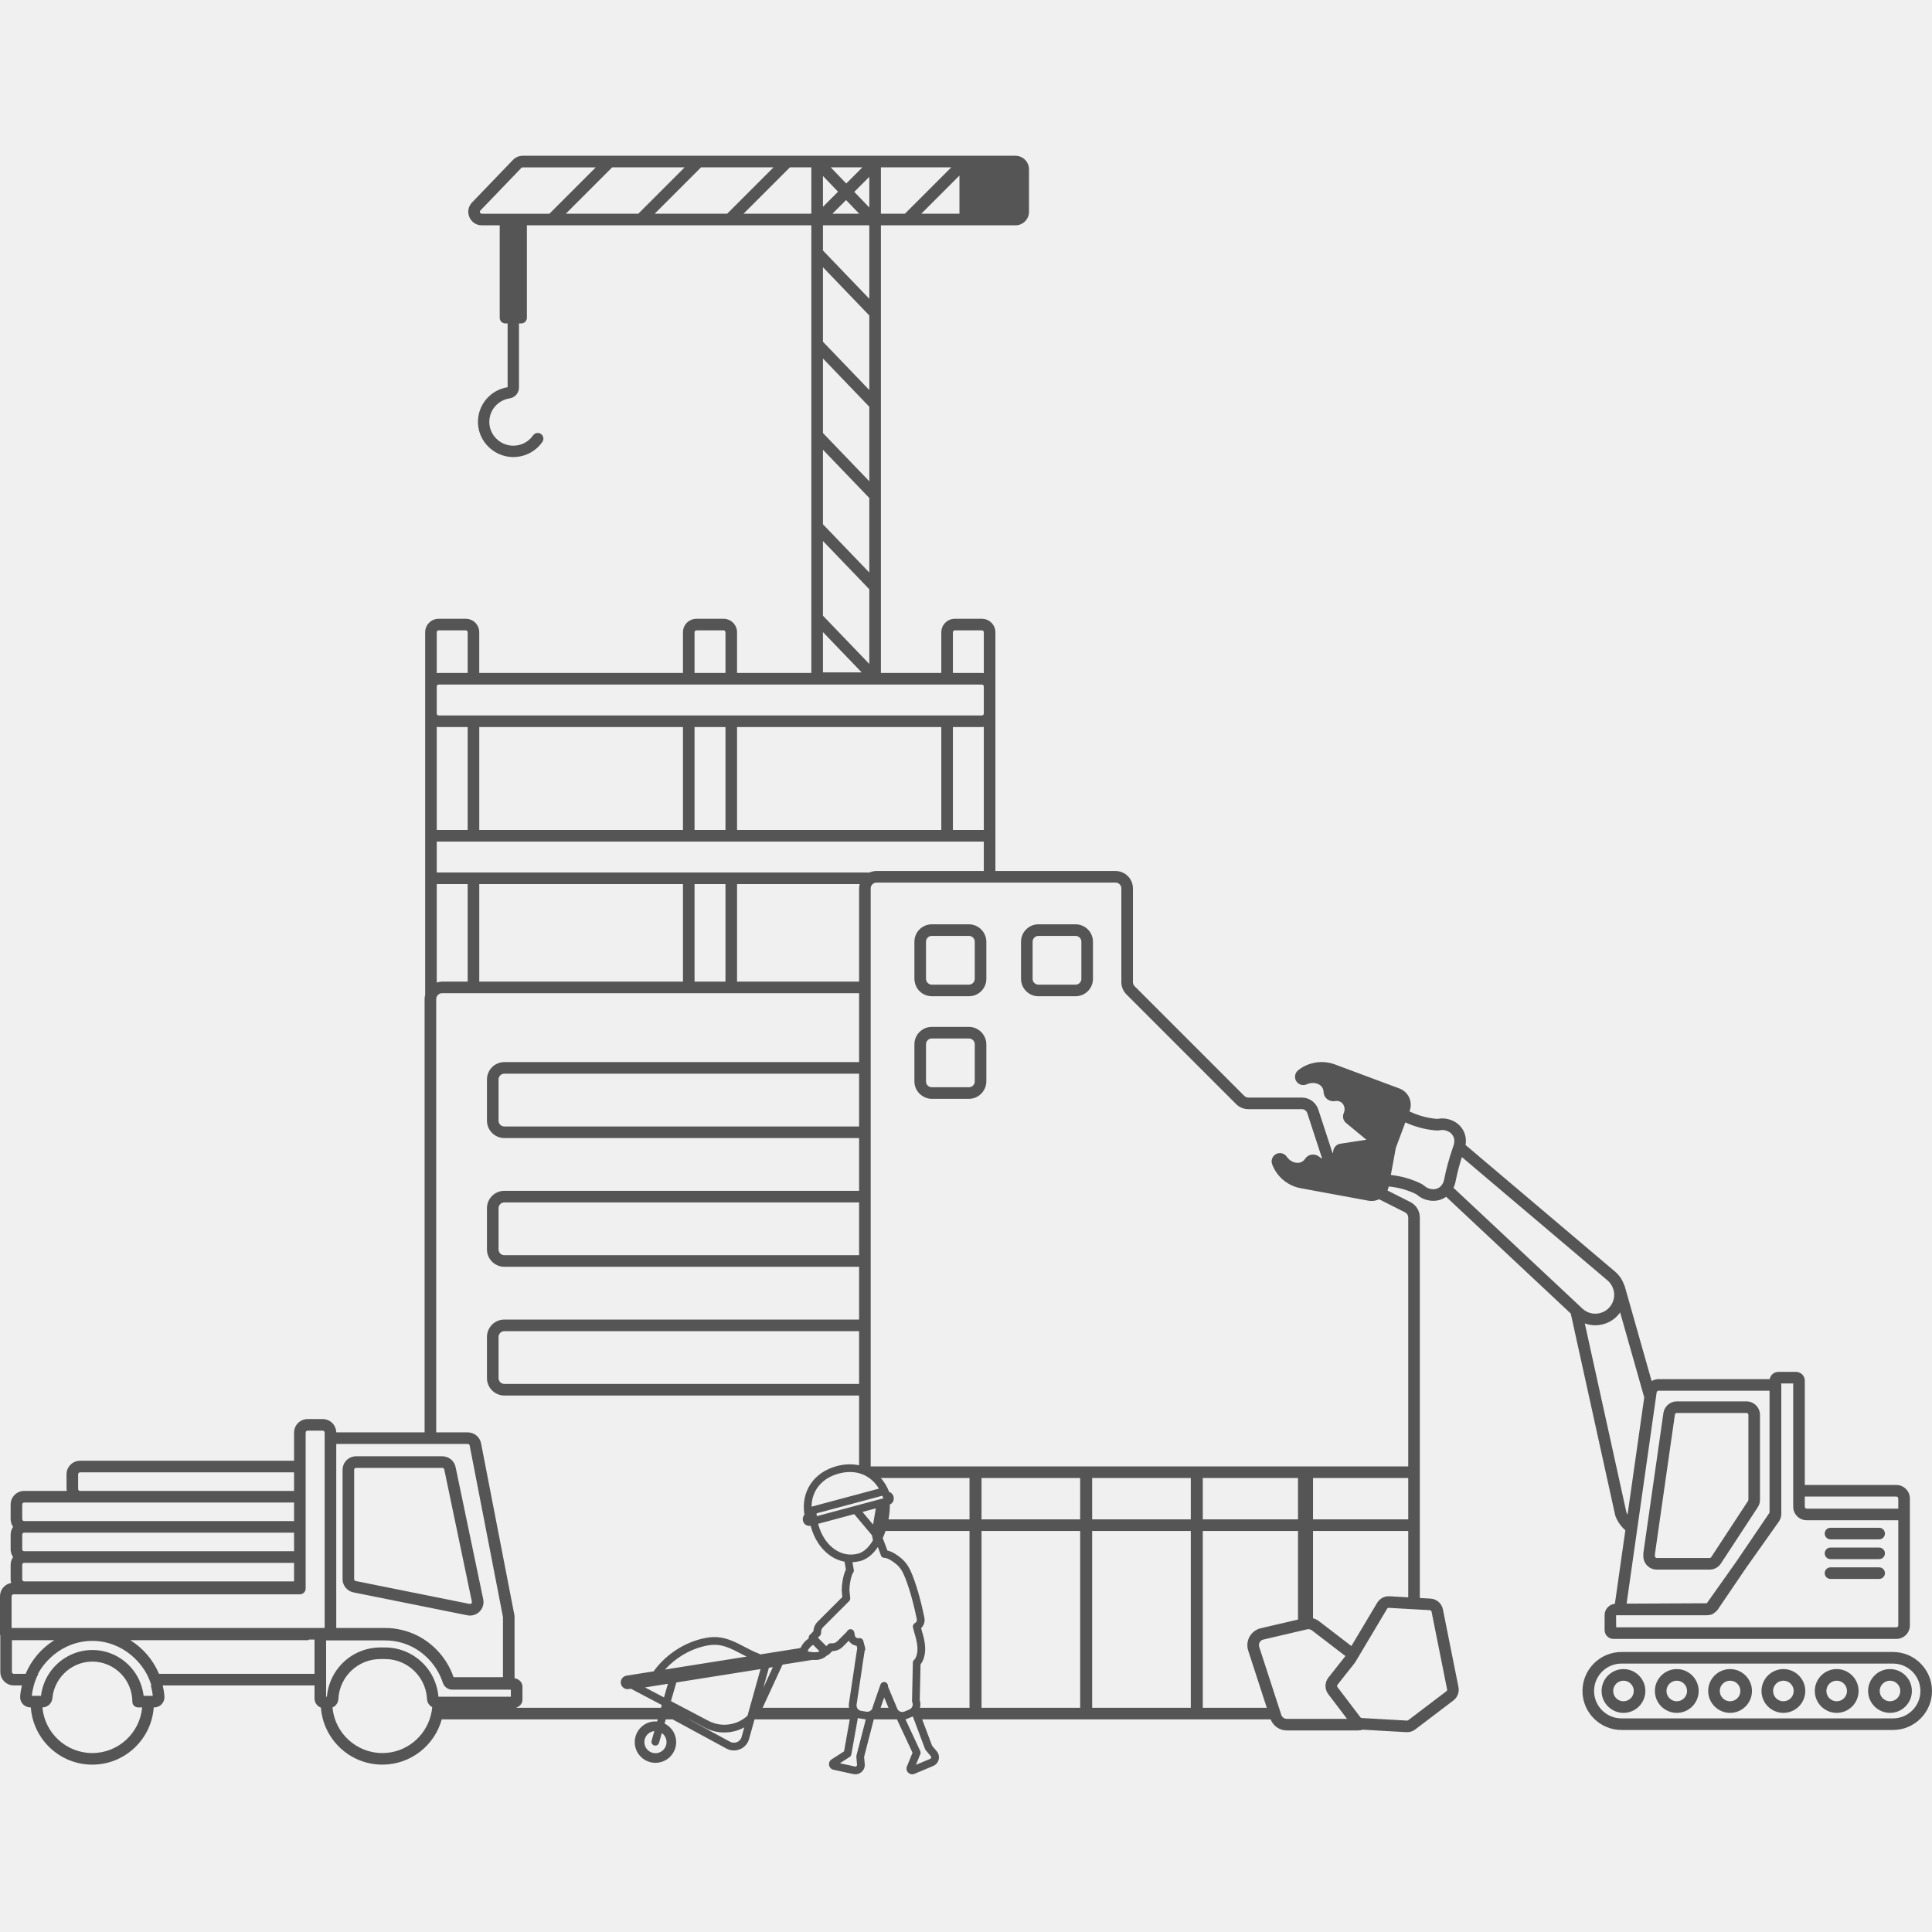
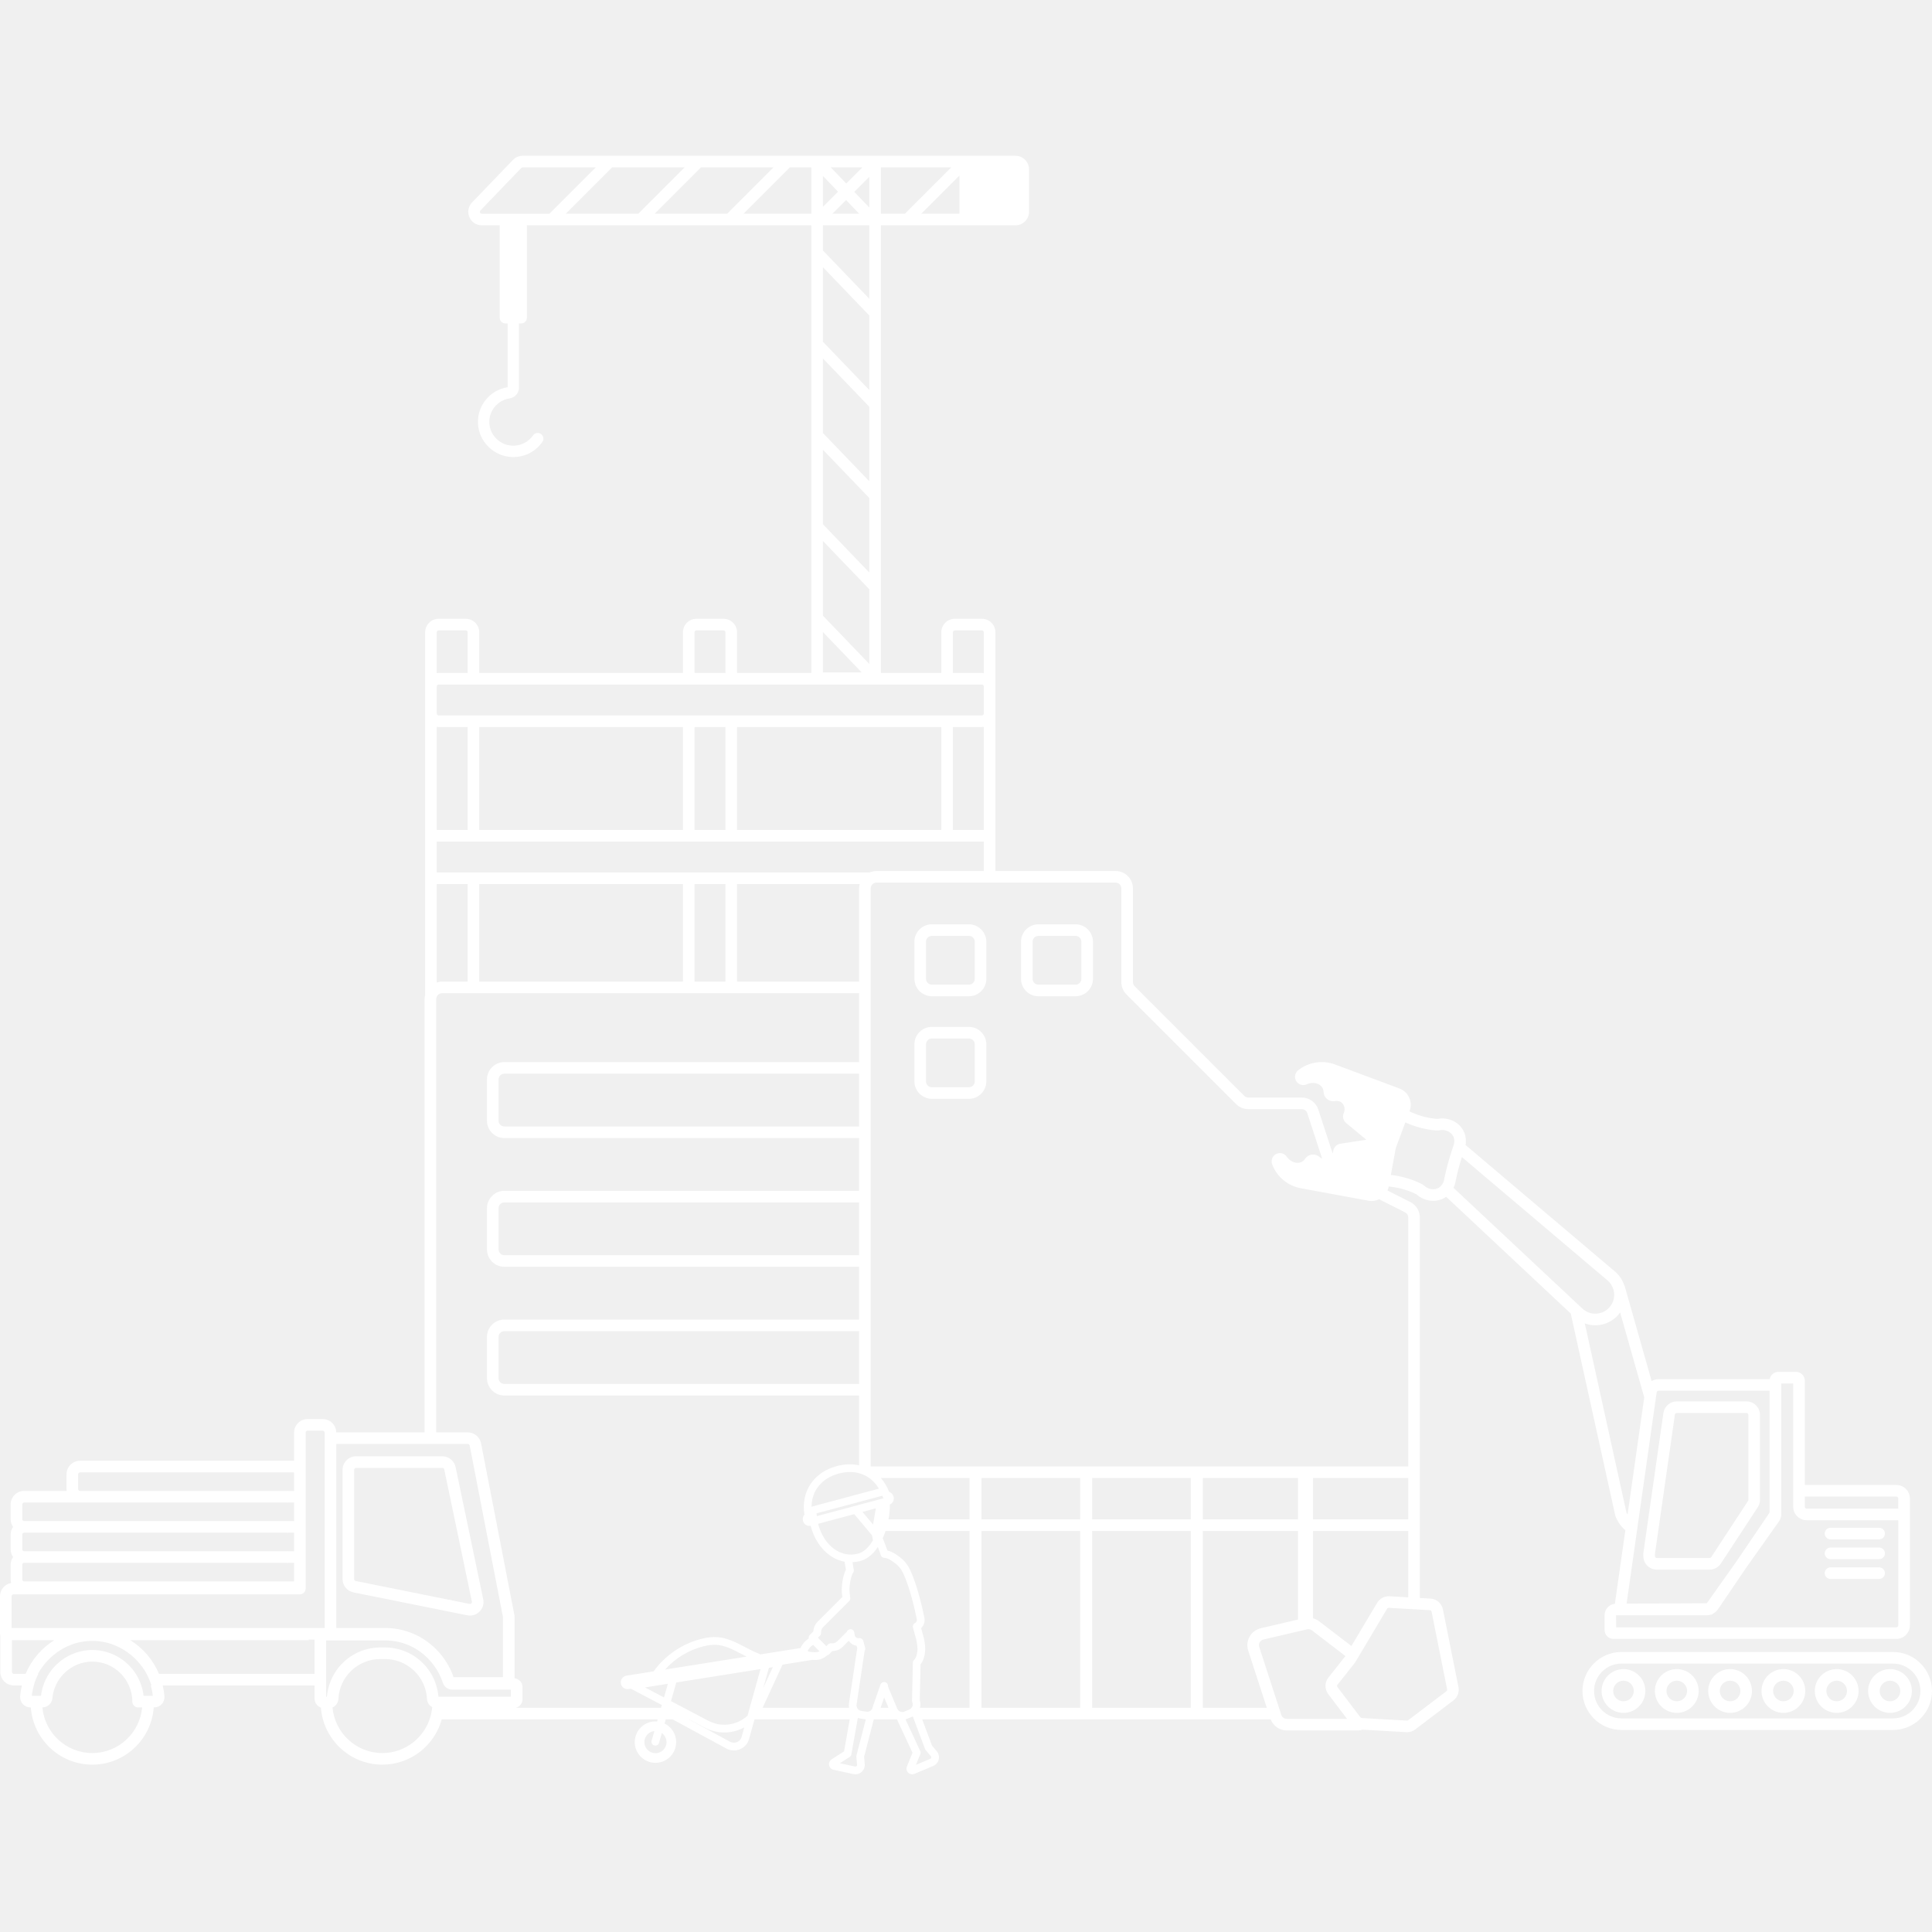
<svg xmlns="http://www.w3.org/2000/svg" version="1.1" id="レイヤー_1" x="0px" y="0px" viewBox="0 0 500 500" style="enable-background:new 0 0 500 500;" xml:space="preserve">
  <style type="text/css">
- 	.st0{fill:#555555;}
+ 	.st0{fill:#fff;}
</style>
  <g>
    <path class="st0" d="M473.734,398.383h12.586c0.829,0,1.5-0.672,1.5-1.5s-0.671-1.5-1.5-1.5h-12.586c-0.829,0-1.5,0.672-1.5,1.5   S472.906,398.383,473.734,398.383z" />
    <path class="st0" d="M489.129,431.96c-3.124,0-5.665,2.541-5.665,5.664c0,3.124,2.541,5.665,5.665,5.665s5.665-2.541,5.665-5.665   C494.794,434.501,492.253,431.96,489.129,431.96z M489.129,440.289c-1.469,0-2.665-1.195-2.665-2.665   c0-1.469,1.195-2.664,2.665-2.664c1.47,0,2.665,1.195,2.665,2.664C491.794,439.094,490.599,440.289,489.129,440.289z" />
    <path class="st0" d="M489.911,427.535h-70.278c-5.563,0-10.089,4.525-10.089,10.089s4.526,10.09,10.089,10.09h70.278   c5.563,0,10.089-4.526,10.089-10.09S495.474,427.535,489.911,427.535z M489.911,444.714h-70.278c-3.909,0-7.089-3.181-7.089-7.09   s3.18-7.089,7.089-7.089h70.278c3.909,0,7.089,3.18,7.089,7.089S493.82,444.714,489.911,444.714z" />
    <path class="st0" d="M475.334,431.96c-3.124,0-5.665,2.541-5.665,5.664c0,3.124,2.542,5.665,5.665,5.665s5.665-2.541,5.665-5.665   C480.999,434.501,478.458,431.96,475.334,431.96z M475.334,440.289c-1.47,0-2.665-1.195-2.665-2.665   c0-1.469,1.195-2.664,2.665-2.664c1.469,0,2.665,1.195,2.665,2.664C477.999,439.094,476.804,440.289,475.334,440.289z" />
    <path class="st0" d="M428.793,406.216h13.645c1.184,0,2.278-0.591,2.928-1.581l9.544-14.568c0.375-0.571,0.573-1.235,0.573-1.919   v-21.971c0-1.93-1.57-3.5-3.5-3.5h-18.028c-1.73,0-3.22,1.292-3.464,3.004l-0.236,1.648l-1.046,7.305l-2.959,20.668l-0.427,2.98   l-0.514,3.587c-0.01,0.07-0.015,0.141-0.015,0.211l-0.001,0.632c-0.001,0.936,0.362,1.816,1.023,2.479   S427.858,406.216,428.793,406.216z M428.294,402.189l0.589-4.114l0.476-3.321l1.864-13.021l1.046-7.305l1.192-8.323   c0.035-0.244,0.248-0.429,0.495-0.429h18.028c0.276,0,0.5,0.225,0.5,0.5v21.971c0,0.098-0.028,0.191-0.082,0.273l-9.545,14.569   c-0.093,0.141-0.249,0.226-0.418,0.226h-13.645c-0.18,0-0.299-0.092-0.354-0.146s-0.146-0.174-0.146-0.354L428.294,402.189z" />
    <path class="st0" d="M473.734,408.629h12.586c0.829,0,1.5-0.672,1.5-1.5s-0.671-1.5-1.5-1.5h-12.586c-0.829,0-1.5,0.672-1.5,1.5   S472.906,408.629,473.734,408.629z" />
    <path class="st0" d="M473.734,403.506h12.586c0.829,0,1.5-0.672,1.5-1.5s-0.671-1.5-1.5-1.5h-12.586c-0.829,0-1.5,0.672-1.5,1.5   S472.906,403.506,473.734,403.506z" />
    <path class="st0" d="M433.948,431.96c-3.124,0-5.665,2.541-5.665,5.664c0,3.124,2.541,5.665,5.665,5.665s5.665-2.541,5.665-5.665   C439.613,434.501,437.072,431.96,433.948,431.96z M433.948,440.289c-1.469,0-2.665-1.195-2.665-2.665   c0-1.469,1.195-2.664,2.665-2.664s2.665,1.195,2.665,2.664C436.613,439.094,435.417,440.289,433.948,440.289z" />
    <path class="st0" d="M112.888,416.416l8.055,1.62c0.231,0.046,0.464,0.069,0.694,0.069c0.923,0,1.815-0.365,2.48-1.035   c0.831-0.838,1.183-2.027,0.941-3.182l-7.152-34.218c-0.336-1.613-1.777-2.784-3.426-2.784h-1.593h-3H92.155   c-1.93,0-3.5,1.57-3.5,3.5v28.288c0,1.661,1.182,3.104,2.81,3.432l18.424,3.706L112.888,416.416z M91.655,408.675v-28.288   c0-0.275,0.224-0.5,0.5-0.5h17.733h3h1.593c0.235,0,0.441,0.167,0.489,0.397l7.152,34.218c0.048,0.229-0.063,0.384-0.134,0.455   s-0.224,0.188-0.454,0.138l-8.646-1.739l-3-0.603l-17.833-3.587C91.823,409.118,91.655,408.912,91.655,408.675z" />
    <path class="st0" d="M250.767,265.759h-9.618c-2.481,0-4.5,2.019-4.5,4.5v4.609v3v2.009c0,1.475,0.723,2.774,1.822,3.596   c0.75,0.56,1.671,0.904,2.678,0.904h0.322h9.295c1.634,0,3.054-0.885,3.842-2.191c0.409-0.677,0.658-1.461,0.658-2.309v-9.618   c0-0.847-0.249-1.631-0.658-2.309C253.821,266.643,252.401,265.759,250.767,265.759z M252.267,279.877c0,0.827-0.673,1.5-1.5,1.5   h-9.295h-0.322c-0.827,0-1.5-0.673-1.5-1.5v-4.104v-5.514c0-0.827,0.673-1.5,1.5-1.5h9.618c0.827,0,1.5,0.673,1.5,1.5V279.877z" />
    <path class="st0" d="M250.767,239.21h-4.158h-3h-2.46c-2.481,0-4.5,2.019-4.5,4.5v9.617c0,0.246,0.034,0.483,0.073,0.718   c0.201,1.242,0.899,2.318,1.898,3c0.722,0.493,1.592,0.782,2.53,0.782h9.618c0.928,0,1.79-0.283,2.507-0.766   c1.201-0.809,1.993-2.181,1.993-3.734v-9.617c0-0.847-0.249-1.631-0.658-2.309C253.821,240.095,252.401,239.21,250.767,239.21z    M252.267,253.327c0,0.261-0.073,0.504-0.191,0.718c-0.255,0.464-0.743,0.782-1.309,0.782h-9.618c-0.566,0-1.053-0.319-1.309-0.782   c-0.118-0.214-0.191-0.456-0.191-0.718v-9.617c0-0.827,0.673-1.5,1.5-1.5h2.46h3h4.158c0.827,0,1.5,0.673,1.5,1.5V253.327z" />
    <path class="st0" d="M359.397,307.063c2.434,0.229,4.797,0.865,7.03,1.949c0.114,0.056,0.208,0.115,0.271,0.171   c0.701,0.633,1.549,1.09,2.519,1.357c0.578,0.16,1.157,0.239,1.724,0.239c1.093,0,2.141-0.294,3.055-0.871   c0.09-0.057,0.173-0.123,0.26-0.185l32.257,30.226l11.497,52.204l0.067,0.221c0.556,1.432,1.437,2.672,2.561,3.65l-2.707,19.034   c-1.49,0.156-2.66,1.404-2.66,2.935v3.872c0,1.261,1.025,2.286,2.286,2.286h73.219c1.93,0,3.5-1.57,3.5-3.5v-27.215v-1.5v-4.123   c0-1.93-1.57-3.5-3.5-3.5H467.08v-26.99c0-1.261-1.025-2.286-2.286-2.286h-4.552c-1.122,0-2.052,0.814-2.245,1.881h-28.762   c-0.649,0-1.264,0.182-1.792,0.499l-6.941-24.471l-0.066-0.187c-0.041-0.094-0.09-0.181-0.134-0.272   c-0.452-1.298-1.235-2.462-2.312-3.386l-38.7-32.773c0.208-1.272,0.03-2.532-0.535-3.648c-0.741-1.464-2.082-2.528-3.776-2.996   c-0.97-0.271-1.932-0.312-2.858-0.129c-0.085,0.017-0.191,0.019-0.318,0.009c-2.479-0.218-4.837-0.888-7.04-1.94l0.051-0.136   c0.42-1.126,0.376-2.349-0.123-3.442c-0.5-1.094-1.396-1.927-2.521-2.346l-16.714-6.232c-3.19-1.188-6.83-0.608-9.494,1.516   c-0.513,0.407-0.811,1.017-0.817,1.67c-0.006,0.647,0.277,1.256,0.776,1.669c0.626,0.521,1.509,0.64,2.248,0.303   c0.911-0.415,1.924-0.47,2.783-0.148c0.985,0.367,1.564,1.146,1.59,2.138c0.018,0.7,0.344,1.358,0.894,1.804   c0.591,0.479,1.371,0.673,2.133,0.531c0.414-0.074,0.838-0.023,1.23,0.153c0.976,0.439,1.438,1.688,1.028,2.784l-0.117,0.314   c-0.319,0.857-0.061,1.826,0.646,2.411l5.257,4.35l-6.747,1.034c-0.905,0.138-1.625,0.836-1.792,1.737l-0.071,0.385   c-0.025,0.137-0.064,0.269-0.111,0.397l-3.716-11.367c-0.606-1.855-2.326-3.102-4.277-3.102h-13.82   c-0.395,0-0.781-0.16-1.061-0.439l-28.376-28.376c-0.283-0.283-0.439-0.66-0.439-1.061v-24.255c0-2.481-2.019-4.5-4.5-4.5h-31.094   v-61.779c0-1.93-1.57-3.5-3.5-3.5h-7c-1.93,0-3.5,1.57-3.5,3.5v10.523h-15.633V58.313h21.829h13c1.93,0,3.5-1.57,3.5-3.5v-11   c0-1.93-1.57-3.5-3.5-3.5h-13h-23.329h-15h-76.202c-0.947,0-1.867,0.392-2.523,1.074l-10.576,11   c-0.989,1.029-1.257,2.483-0.698,3.797c0.559,1.313,1.793,2.129,3.22,2.129h4.627v23.924c0,0.812,0.658,1.47,1.47,1.47h0.578   v16.499c-4.593,0.738-7.885,4.768-7.67,9.408c0.215,4.643,4.041,8.446,8.71,8.66c0.144,0.006,0.288,0.01,0.431,0.01   c3.011,0,5.8-1.445,7.525-3.922c0.464-0.666,0.301-1.583-0.366-2.046c-0.667-0.464-1.583-0.301-2.046,0.366   c-1.228,1.762-3.25,2.754-5.41,2.656c-3.167-0.145-5.762-2.718-5.907-5.858c-0.147-3.159,2.112-5.9,5.253-6.377   c1.402-0.212,2.419-1.395,2.419-2.812V83.707h0.578c0.812,0,1.47-0.658,1.47-1.47V58.313h73.615v115.845h-19.228v-10.523   c0-1.93-1.57-3.5-3.5-3.5h-7c-1.93,0-3.5,1.57-3.5,3.5v10.523h-52.716v-10.523c0-1.93-1.57-3.5-3.5-3.5h-7   c-1.93,0-3.5,1.57-3.5,3.5v93.835c-0.086,0.346-0.144,0.702-0.144,1.075v112.153H87.017c-0.031-1.904-1.584-3.444-3.494-3.444   h-3.92c-1.93,0-3.5,1.57-3.5,3.5v7.306c-0.053-0.002-0.102-0.016-0.155-0.016H20.718c-1.93,0-3.5,1.57-3.5,3.5v3.806   c0,0.171,0.027,0.335,0.051,0.5H6.255c-1.93,0-3.5,1.57-3.5,3.5v3.805c0,0.744,0.238,1.432,0.635,2   c-0.398,0.568-0.635,1.256-0.635,2v3.806c0,0.744,0.238,1.432,0.635,2c-0.398,0.568-0.635,1.256-0.635,2v3.806   c0,0.315,0.055,0.615,0.134,0.906C1.251,409.962,0,411.389,0,413.109v9.708c0,0.166,0.033,0.322,0.083,0.471v9.399   c0,1.93,1.57,3.5,3.5,3.5h2.081c-0.214,0.928-0.378,1.875-0.447,2.851c-0.052,0.732,0.206,1.461,0.707,1.998   c0.5,0.536,1.207,0.844,1.939,0.844h0.116c0.596,8.263,7.493,14.808,15.904,14.808s15.308-6.545,15.904-14.808h0.124   c0.733,0,1.44-0.308,1.94-0.845s0.758-1.266,0.706-1.998c-0.069-0.975-0.233-1.922-0.447-2.85h39.288v3.38   c0,1.086,0.69,2.006,1.652,2.366c0.622,8.237,7.508,14.754,15.902,14.754c7.331,0,13.512-4.972,15.375-11.719   c0.021,0,0.04,0.006,0.062,0.006h55.827l-0.156,0.543c-0.416-0.033-0.841-0.024-1.27,0.045c-2.918,0.463-4.916,3.215-4.453,6.133   c0.225,1.414,0.986,2.656,2.145,3.497c0.925,0.672,2.015,1.023,3.136,1.023c0.283,0,0.568-0.022,0.853-0.068   c1.414-0.224,2.655-0.985,3.497-2.144c0.841-1.158,1.18-2.575,0.956-3.989c-0.284-1.785-1.426-3.222-2.935-3.966l0.308-1.074h1.779   l13.995,7.591c0.583,0.299,1.22,0.449,1.861,0.449c0.539,0,1.079-0.105,1.591-0.319c1.1-0.459,1.933-1.362,2.294-2.509l1.426-5.115   c0.03-0.031,0.057-0.065,0.086-0.096h24.584l-1.475,8.281l-3.218,2.064c-0.504,0.324-0.762,0.916-0.655,1.507   c0.106,0.59,0.554,1.055,1.14,1.183l5.143,1.121c0.176,0.038,0.353,0.057,0.528,0.057c0.584,0,1.148-0.211,1.6-0.608   c0.587-0.517,0.885-1.26,0.817-2.038l-0.163-1.881l2.505-9.686h0.698h5.302l4.024,8.636l-1.446,3.538   c-0.227,0.556-0.098,1.188,0.329,1.609c0.283,0.28,0.657,0.429,1.039,0.429c0.193,0,0.388-0.038,0.574-0.116l4.853-2.038   c0.722-0.304,1.241-0.914,1.424-1.675c0.184-0.76,0-1.539-0.503-2.138l-1.214-1.445l-2.553-6.8h13.752h0.104h0.592h27.936h0.104   h28.527h0.104h19.062c0.673,1.719,2.312,2.862,4.178,2.862h18.438c0.424,0,0.835-0.081,1.236-0.196l11.257,0.642   c0.001,0,0.001,0,0.002,0c0.065,0.003,0.129,0.005,0.194,0.005c0.764,0,1.51-0.25,2.119-0.713l9.867-7.492   c1.061-0.805,1.577-2.168,1.315-3.474l-4.019-20.087c-0.313-1.562-1.642-2.717-3.233-2.808l-2.747-0.156v-32.553v-65.91   c0-1.708-0.947-3.248-2.471-4.017l-5.9-2.981c0.133-0.309,0.242-0.631,0.305-0.97L359.397,307.063z M467.08,387.31h23.69   c0.28,0,0.5,0.23,0.5,0.5v2.63h-23.69c-0.28,0-0.5-0.23-0.5-0.5V387.31z M460.355,393.806c0.422-0.595,0.645-1.294,0.645-2.023   v-33.364c0-0.119-0.017-0.233-0.043-0.344v-0.037h3.124v26.276v5.623c0,1.93,1.57,3.5,3.5,3.5h23.693v27.215   c0,0.275-0.224,0.5-0.5,0.5h-72.511l-0.027-3.124h1h0.007h22.464c0.306,0,0.605-0.045,0.894-0.121   c0.36-0.024,0.693-0.176,0.948-0.427c0.408-0.255,0.776-0.576,1.055-0.987l7.279-10.725L460.355,393.806z M427.544,368.762   l1.041-7.322l0.155-1.092c0.035-0.245,0.248-0.43,0.496-0.43h28.721v31.404c0,0.101-0.03,0.197-0.086,0.28l-8.463,12.469   l-7.686,10.851l-20.757,0.098l2.464-17.326l0.441-3.104L427.544,368.762z M418.751,340.339c0.194-0.217,0.371-0.444,0.538-0.678   l6.237,21.986l-4.312,30.317c-0.102-0.191-0.219-0.371-0.302-0.574l-10.768-48.895c0.859,0.315,1.771,0.485,2.708,0.485   c0.13,0,0.26-0.003,0.391-0.01C415.375,342.867,417.332,341.933,418.751,340.339z M378.333,299.449l33.972,28.77l3.739,3.167   c0.711,0.61,1.208,1.395,1.476,2.267c0.111,0.36,0.193,0.73,0.218,1.115c0.088,1.319-0.347,2.589-1.227,3.576   c-0.88,0.988-2.092,1.567-3.413,1.631c-1.321,0.064-2.581-0.395-3.55-1.29l-0.307-0.287l-3.485-3.266l-29.586-27.723   c0.242-0.517,0.425-1.072,0.529-1.663C377.125,303.619,377.676,301.504,378.333,299.449z M361.237,297.083l2.467-6.617   c2.462,1.142,5.09,1.847,7.838,2.087c0.409,0.035,0.798,0.019,1.16-0.054c0.465-0.093,0.962-0.066,1.479,0.076   c0.687,0.19,1.231,0.543,1.611,1.023c0.108,0.136,0.207,0.279,0.287,0.437c0.377,0.745,0.394,1.658,0.035,2.602   c-0.085,0.24-0.161,0.484-0.244,0.726c-0.865,2.531-1.577,5.136-2.108,7.787c-0.003,0.014-0.006,0.027-0.009,0.04   c-0.17,0.96-0.652,1.735-1.359,2.181c-0.135,0.086-0.281,0.149-0.428,0.208c-0.583,0.234-1.245,0.266-1.95,0.071   c-0.516-0.144-0.957-0.377-1.31-0.695c-0.273-0.246-0.598-0.461-0.965-0.64l-0.001-0.001c-2.464-1.196-5.063-1.939-7.792-2.233   L361.237,297.083z M248.305,55.313h-9.879l9.879-9.879V55.313z M227.976,43.313h18.208l-12,12h-6.208V43.313z M246.609,163.635   c0-0.276,0.224-0.5,0.5-0.5h7c0.276,0,0.5,0.224,0.5,0.5v10.573c-0.165-0.024-0.329-0.051-0.5-0.051h-7.5V163.635z M221.086,49.653   l3.89-3.89v7.939L221.086,49.653z M222.363,55.313h-6.937l3.538-3.538L222.363,55.313z M223.184,43.313l-4.176,4.176l-4.011-4.176   H223.184z M212.976,45.54l3.91,4.071l-3.91,3.91V45.54z M212.976,58.313h12v19.006l-12-12.493V58.313z M212.976,69.157l12,12.493   v19.286l-12-12.493V69.157z M212.976,92.774l12,12.493v19.286l-12-12.493V92.774z M212.976,116.39l12,12.493v19.286l-12-12.493   V116.39z M212.976,140.007l12,12.493v19.329l-12-12.493V140.007z M212.976,163.58l10.021,10.433h-10.021V163.58z M124.697,55.313   c-0.288,0-0.412-0.19-0.46-0.304c-0.048-0.113-0.1-0.335,0.1-0.542l10.577-11c0.093-0.098,0.225-0.153,0.36-0.153h18.91l-12,12   H124.697z M146.426,55.313l12-12h18.758l-12,12H146.426z M169.426,55.313l12-12h18.758l-12,12H169.426z M192.426,55.313l12-12h5.55   v12H192.426z M179.749,163.635c0-0.276,0.224-0.5,0.5-0.5h7c0.276,0,0.5,0.224,0.5,0.5v10.523h-8V163.635z M113.032,163.635   c0-0.276,0.224-0.5,0.5-0.5h7c0.276,0,0.5,0.224,0.5,0.5v10.523h-7.5c-0.171,0-0.335,0.027-0.5,0.051V163.635z M113.032,177.652   c0.003-0.274,0.226-0.496,0.5-0.496h7.5h3h52.716h3h8h3h52.86h3h7.5c0.274,0,0.497,0.223,0.5,0.496v7.01   c-0.003,0.274-0.226,0.496-0.5,0.496h-7.5h-3h-52.86h-3h-8h-3h-52.716h-3h-7.5c-0.274,0-0.497-0.223-0.5-0.496V177.652z    M254.609,188.106v26.698h-8v-26.648h7.5C254.28,188.156,254.444,188.13,254.609,188.106z M243.609,188.156v26.648h-52.86v-26.648   H243.609z M187.749,188.156v26.648h-8v-26.648H187.749z M176.749,188.156v26.648h-52.716v-26.648H176.749z M113.032,188.106   c0.165,0.024,0.329,0.051,0.5,0.051h7.5v26.648h-8V188.106z M113.032,217.802h8h3h52.716h3h8h3h52.86h3h8v7.612h-27.776   c-0.647,0-1.259,0.143-1.815,0.39h-34.269h-3h-8h-3h-52.716h-3h-8V217.802z M223.206,391.285l2.179-0.584l1.279-0.343l-0.488,2.859   l-0.227,1.334L223.206,391.285z M225.916,398.648c-0.169,0.285-0.347,0.553-0.53,0.812c-0.877,1.243-1.912,2.159-3.052,2.534   c-0.068,0.022-0.135,0.052-0.204,0.071c-2.221,0.595-4.404,0.164-6.315-1.243c-1.892-1.394-3.328-3.63-4.042-6.298   c-0.015-0.055-0.024-0.11-0.038-0.165l9.342-2.503l1.258,1.498l3.052,3.635l0.273,0.325   C225.726,397.594,225.842,398.119,225.916,398.648z M225.385,388.631l-3.052,0.818l-10.949,2.934   c-0.024-0.245-0.045-0.488-0.055-0.731l11.004-2.948l3.052-0.818l2.949-0.79c0.033,0.091,0.077,0.171,0.108,0.263   c0.043,0.125,0.122,0.229,0.208,0.325c-0.046,0.035-0.095,0.066-0.134,0.108L225.385,388.631z M225.385,385.815l-3.052,0.818   l-12.301,3.296c0.032-4.136,2.623-7.39,7.056-8.577c0.997-0.268,1.966-0.397,2.894-0.397c0.822,0,1.607,0.108,2.352,0.308   c1.129,0.305,2.154,0.839,3.052,1.571c0.803,0.654,1.507,1.46,2.078,2.424L225.385,385.815z M222.333,358.161h-91.807   c-0.827,0-1.5-0.673-1.5-1.5v-10.658c0-0.827,0.673-1.5,1.5-1.5h91.807V358.161z M222.333,324.844h-91.807   c-0.827,0-1.5-0.673-1.5-1.5v-10.658c0-0.827,0.673-1.5,1.5-1.5h91.807V324.844z M222.333,291.527h-91.807   c-0.827,0-1.5-0.673-1.5-1.5v-10.659c0-0.827,0.673-1.5,1.5-1.5h91.807V291.527z M222.333,254.045h-31.584v-25.243h31.74   c-0.092,0.358-0.156,0.726-0.156,1.112V254.045z M187.749,228.802v25.243h-8v-25.243H187.749z M176.749,228.802v25.243h-52.716   v-25.243H176.749z M113.032,228.802h8v25.243h-6.644c-0.476,0-0.925,0.094-1.356,0.232V228.802z M87.022,373.698h22.866h3h8.175   c0.239,0,0.445,0.17,0.491,0.404l8.612,44.383v15.573h-12.784c-0.918-2.724-2.48-5.188-4.494-7.214   c-0.913-0.918-1.913-1.749-3-2.464c-0.557-0.366-1.13-0.71-1.726-1.015c-2.617-1.341-5.563-2.049-8.521-2.049H87.022V373.698z    M20.218,381.544c0-0.275,0.224-0.5,0.5-0.5h55.229c0.055,0,0.106,0.015,0.155,0.031v4.743v0.047   c-0.053-0.002-0.102-0.016-0.155-0.016h-1.345v-0.031c-0.05,0.017-0.1,0.031-0.155,0.031H20.718c-0.276,0-0.5-0.225-0.5-0.5   V381.544z M5.755,389.35c0-0.275,0.224-0.5,0.5-0.5h14.463h53.729c0.055,0,0.106,0.015,0.155,0.031v-0.031h1.345   c0.053,0,0.103-0.013,0.155-0.016v0.047v4.742v0.047c-0.053-0.002-0.102-0.016-0.155-0.016h-1.345v-0.031   c-0.05,0.017-0.1,0.031-0.155,0.031H6.255c-0.276,0-0.5-0.225-0.5-0.5V389.35z M5.755,397.154c0-0.275,0.224-0.5,0.5-0.5h68.192   c0.055,0,0.106,0.015,0.155,0.031v-0.031h1.345c0.053,0,0.103-0.013,0.155-0.016v0.047v4.743v0.047   c-0.053-0.002-0.102-0.016-0.155-0.016h-1.345v-0.031c-0.05,0.017-0.1,0.031-0.155,0.031H6.255c-0.276,0-0.5-0.225-0.5-0.5V397.154   z M5.755,404.96c0-0.275,0.224-0.5,0.5-0.5h68.192c0.055,0,0.106,0.015,0.155,0.031v-0.031h1.345c0.053,0,0.103-0.013,0.155-0.016   v0.047v4.743c-0.05,0.017-0.1,0.031-0.155,0.031H6.255c-0.276,0-0.5-0.225-0.5-0.5V404.96z M6.629,433.188H3.583   c-0.276,0-0.5-0.225-0.5-0.5v-8.208h9.475h1.5C10.764,426.525,8.149,429.566,6.629,433.188z M23.883,453.688   c-6.759,0-12.319-5.202-12.905-11.812c1.361-0.022,2.469-1.044,2.587-2.399c0.101-1.164,0.408-2.268,0.866-3.289   c0.502-1.119,1.196-2.132,2.041-3c1.898-1.95,4.537-3.169,7.415-3.169c2.92,0,5.556,1.219,7.441,3.169   c0.84,0.869,1.528,1.882,2.025,3c0.571,1.283,0.894,2.7,0.894,4.192c0,0.828,0.671,1.5,1.5,1.5h1.039   C36.2,448.487,30.641,453.688,23.883,453.688z M37.165,438.88c-0.104-0.931-0.314-1.829-0.6-2.692   c-0.353-1.064-0.827-2.073-1.422-3c-2.377-3.707-6.534-6.169-11.255-6.169c-4.654,0-8.837,2.458-11.237,6.169   c-0.599,0.927-1.079,1.936-1.435,3c-0.289,0.863-0.501,1.761-0.605,2.692H8.24c0.088-0.925,0.264-1.822,0.506-2.692   c0.291-1.048,0.684-2.053,1.175-3H9.818c0.84-1.561,1.941-2.956,3.23-4.152c0.184-0.176,0.372-0.346,0.564-0.513   c0.079-0.066,0.157-0.132,0.237-0.197c2.738-2.282,6.241-3.664,10.038-3.664c3.831,0,7.364,1.407,10.113,3.726   c0.021,0.018,0.042,0.035,0.064,0.053c0.257,0.219,0.507,0.446,0.75,0.682c0.22,0.207,0.434,0.419,0.642,0.639   c0.009,0.009,0.017,0.019,0.026,0.028c0.961,1.019,1.798,2.154,2.467,3.397c0.509,0.947,0.92,1.952,1.232,3h-0.151   c0.242,0.87,0.418,1.768,0.506,2.692H37.165z M81.398,424.479v8.708H41.145c-1.519-3.621-4.135-6.663-7.428-8.708h46.182v-0.162   h1.5V424.479z M84.022,372.198v49.119H3v-8.208c0-0.275,0.224-0.5,0.5-0.5h74.102c0.829,0,1.5-0.672,1.5-1.5v-0.855v-6.782v-1.023   v-6.782v-1.023v-6.781v-1.023v-6.782v-9.302c0-0.275,0.224-0.5,0.5-0.5h3.92c0.276,0,0.5,0.225,0.5,0.5V372.198z M111.5,443.897   c-1.419,5.616-6.497,9.791-12.548,9.791c-6.754,0-12.312-5.194-12.904-11.797c0.859-0.37,1.474-1.198,1.523-2.188   c0.287-5.8,5.068-10.344,10.885-10.344h1.182c4.713,0.01,8.745,3.005,10.25,7.229c0.349,0.98,0.563,2.025,0.617,3.116   c0.046,0.922,0.588,1.697,1.355,2.099C111.801,442.52,111.672,443.217,111.5,443.897z M132.211,439.101h-17.379h-1.362   c-0.084-1.025-0.29-2.012-0.583-2.96c-0.611-1.978-1.642-3.765-3-5.251c-2.541-2.781-6.195-4.521-10.247-4.53h-1.185   c-4.683,0-8.83,2.318-11.351,5.884c-0.841,1.189-1.499,2.515-1.934,3.945c-0.284,0.933-0.484,1.905-0.566,2.913h-0.207v-2.913   v-1.987v-9.663h2.707H99.62c2.517,0,4.924,0.577,7.153,1.715c1.129,0.579,2.166,1.306,3.115,2.131c1.164,1.011,2.174,2.185,3,3.485   c0.718,1.131,1.31,2.345,1.719,3.633c0.348,1.063,1.319,1.777,2.417,1.777h15.188V439.101z M133.501,441.975   c1.002-0.295,1.711-1.106,1.711-2.098v-3.374c0-1.1-0.867-1.987-2.045-2.182v-15.98c0-0.096-0.009-0.191-0.027-0.286L124.5,373.53   c-0.319-1.641-1.764-2.832-3.436-2.832h-8.175V262.045v-3.5c0-0.226,0.054-0.439,0.144-0.631c0.239-0.511,0.755-0.869,1.356-0.869   h6.644h3h52.716h3h8h3h31.584v17.823h-91.807c-2.481,0-4.5,2.019-4.5,4.5v10.659c0,2.481,2.019,4.5,4.5,4.5h91.807v13.658h-91.807   c-2.481,0-4.5,2.019-4.5,4.5v10.658c0,2.481,2.019,4.5,4.5,4.5h91.807v13.659h-91.807c-2.481,0-4.5,2.019-4.5,4.5v10.658   c0,2.481,2.019,4.5,4.5,4.5h91.807v18.055c-1.784-0.383-3.735-0.339-5.763,0.204c-6.022,1.613-9.328,6.617-8.389,12.57   c-0.37,0.42-0.527,1.028-0.358,1.661c0.202,0.753,0.884,1.252,1.646,1.252c0.108,0,0.218-0.023,0.328-0.043   c0.016,0.061,0.026,0.121,0.042,0.182c0.832,3.104,2.532,5.729,4.788,7.391c1.216,0.895,2.552,1.473,3.939,1.73l0.354,2.068   c-0.749,1.365-1.161,4.213-1.062,5.743l0.139,1.328l-6.384,6.384c-0.668,0.669-1.062,1.563-1.115,2.509l-0.941,0.941   c-0.245,0.245-0.318,0.581-0.256,0.897c-0.931,0.594-1.678,1.469-2.126,2.478l-0.753,0.119l-9.675,1.536   c-0.094-0.086-0.205-0.157-0.332-0.203c-1.24-0.452-2.477-1.102-3.673-1.729c-2.218-1.164-4.512-2.367-7.135-2.543   c-1.213-0.081-2.538,0.062-4.053,0.438c-4.925,1.221-9.443,4.29-12.393,8.418l-7.024,1.115c-0.463,0.073-0.87,0.323-1.146,0.702   c-0.275,0.38-0.387,0.844-0.313,1.308c0,0,0,0,0,0l-0.005,0.001l0.006,0.003c0.075,0.461,0.323,0.866,0.702,1.14   c0.303,0.221,0.66,0.336,1.028,0.336c0.092,0,0.186-0.008,0.279-0.022l0.579-0.092l8.013,4.219l-0.205,0.717H133.501z    M212.096,427.367c-0.264,0.122-0.548,0.199-0.837,0.222c-0.252,0.02-0.503,0.005-0.837-0.013l-0.127-0.008   c-0.285-0.016-0.536-0.042-0.76-0.084c-0.071-0.013-0.122-0.041-0.188-0.059c-0.126-0.034-0.247-0.073-0.349-0.127   c0.3-0.667,0.811-1.24,1.437-1.621L212.096,427.367z M200.016,431.451l-2.466,5.344l1.445-5.181L200.016,431.451z M193.218,428.727   l-21.103,3.352c2.617-2.914,6.131-5.068,9.921-6.007c1.312-0.326,2.44-0.452,3.438-0.384c2.202,0.147,4.212,1.201,6.339,2.317   C192.275,428.247,192.744,428.489,193.218,428.727z M172.465,450.405c0.248,1.563-0.821,3.037-2.384,3.285   c-1.562,0.244-3.037-0.822-3.285-2.385c-0.12-0.757,0.062-1.516,0.512-2.137c0.451-0.62,1.116-1.028,1.873-1.148   c0.056-0.009,0.112-0.008,0.167-0.013l-0.711,2.483c-0.152,0.531,0.155,1.085,0.686,1.236c0.092,0.026,0.185,0.039,0.276,0.039   c0.435,0,0.835-0.286,0.961-0.725l0.724-2.529c0.011,0.008,0.023,0.013,0.033,0.02   C171.937,448.982,172.345,449.647,172.465,450.405z M171.842,439.293l-4.916-2.588l5.926-0.941L171.842,439.293z M191.899,449.617   c-0.174,0.551-0.592,1-1.148,1.232c-0.577,0.241-1.222,0.217-1.749-0.053l-10.734-5.822h0.07l4.051,2.133   c1.59,0.837,3.313,1.261,5.05,1.261c1.175,0,2.356-0.194,3.508-0.584c0.584-0.198,1.136-0.452,1.667-0.736L191.899,449.617z    M194.029,441.975l-0.573,2.054c-0.385,0.354-0.808,0.665-1.252,0.946c-0.588,0.372-1.22,0.685-1.898,0.915   c-2.328,0.789-4.808,0.593-6.984-0.552l-0.69-0.363l-5.698-3l-3.284-1.729l1.382-4.827l21.79-3.46L194.029,441.975z    M219.73,441.975h-22.369l5.156-11.169l4.456-0.708c0,0,0.001,0,0.001,0l3.309-0.526l0.129,0.008   c0.197,0.009,0.394,0.018,0.591,0.018c0.137,0,0.275-0.004,0.413-0.015c0.995-0.079,1.944-0.52,2.676-1.197   c0.171-0.042,0.336-0.113,0.47-0.247l0.84-0.84c1.016-0.004,1.98-0.4,2.704-1.123l1.554-1.554c0.451,0.704,1.194,1.188,2.028,1.312   l0.166,0.617c-0.001,0.007-0.002,0.015-0.003,0.021l-0.67,4.356c-0.008,0.051-0.012,0.103-0.011,0.152l-1.466,9.778   C219.643,441.237,219.66,441.611,219.73,441.975z M221.65,454.325c-0.028,0.109-0.038,0.224-0.028,0.336l0.178,2.053   c0.017,0.19-0.084,0.31-0.146,0.364c-0.062,0.054-0.193,0.138-0.381,0.099l-3.913-0.854l2.525-1.62   c0.234-0.15,0.396-0.393,0.444-0.666l1.614-9.062l0.064-0.359c0.167,0.055,0.34,0.096,0.517,0.124l1.418,0.224h0   c0.029,0.004,0.058,0.008,0.088,0.012c0.012,0.002,0.024,0.003,0.036,0.005L221.65,454.325z M227.897,441.975l0.926-2.671   l1.122,2.671H227.897z M233.736,443.048c-0.264,0.042-0.499,0-0.668-0.057c-0.395-0.13-0.698-0.404-0.853-0.774l-0.102-0.242   l-2.155-5.13l-0.043-0.104l-0.005-0.013c-0.007-0.023-0.014-0.047-0.022-0.07c-0.047-0.13-0.075-0.271-0.083-0.416   c-0.027-0.477-0.388-0.868-0.86-0.934c-0.469-0.066-0.926,0.212-1.083,0.663l-1.965,5.667l-0.006,0.018   c-0.02,0.056-0.034,0.113-0.043,0.172c-0.075,0.473-0.387,0.868-0.835,1.06c-0.246,0.106-0.499,0.14-0.754,0.099   c-0.001,0-0.002,0-0.003,0l-1.418-0.224c-0.098-0.015-0.187-0.04-0.269-0.072c-0.246-0.095-0.425-0.25-0.541-0.378   c-0.093-0.103-0.162-0.218-0.22-0.338c-0.122-0.251-0.172-0.53-0.128-0.811l0.654-4.364l0.835-5.569   c0.007-0.049,0.011-0.097,0.011-0.146l0.591-3.843c0.008-0.012,0.015-0.023,0.022-0.036c0.134-0.23,0.171-0.505,0.102-0.763   l-0.474-1.767c-0.129-0.484-0.595-0.785-1.088-0.725c-0.019,0.002-0.036-0.004-0.055-0.001c-0.493,0.091-0.968-0.235-1.058-0.724   l-0.13-0.76c-0.093-0.532-0.591-0.903-1.128-0.817c-0.371,0.053-0.666,0.305-0.792,0.633l-2.479,2.479   c-0.404,0.404-0.97,0.598-1.556,0.521c-0.308-0.036-0.613,0.066-0.832,0.285l-0.449,0.449l-2.175-2.175l0.527-0.527   c0.204-0.203,0.31-0.484,0.291-0.771c-0.036-0.552,0.153-1.065,0.532-1.444l6.721-6.721c0.213-0.213,0.319-0.512,0.288-0.812   l-0.186-1.763c-0.108-1.677,0.53-4.279,0.871-4.695c0.2-0.227,0.286-0.532,0.235-0.83l-0.34-1.985   c0.571-0.025,1.143-0.104,1.715-0.233c0.105-0.024,0.209-0.036,0.314-0.064c1.01-0.271,1.921-0.811,2.738-1.534   c0.665-0.588,1.269-1.294,1.803-2.092l0.712,1.912c0.004,0.039,0.011,0.078,0.02,0.116c0.101,0.442,0.486,0.761,0.938,0.777   c0.778,0.028,1.777,0.552,3.057,1.601c1.022,0.837,1.642,1.787,2.37,3.632c1.46,3.696,2.441,8.164,2.452,8.211l0.533,2.425   c0.089,0.406-0.108,0.822-0.48,1.01c-0.422,0.214-0.637,0.694-0.514,1.151l0.526,1.954c0.006,0.019,0.638,1.887,0.638,3.642   c0,1.26-0.433,2.402-0.834,2.738c-0.221,0.185-0.352,0.456-0.358,0.745l-0.217,9.889c-0.003,0.14,0.024,0.279,0.078,0.409   c0.195,0.463,0.122,0.984-0.196,1.391c0,0.001-0.001,0.001-0.001,0.002c-0.155,0.198-0.339,0.342-0.548,0.43l-1.323,0.557   C233.935,443.006,233.834,443.032,233.736,443.048z M239.402,452.638c0.04,0.106,0.098,0.205,0.17,0.292l1.325,1.577c0,0,0,0,0,0   c0.123,0.146,0.109,0.302,0.089,0.382c-0.019,0.08-0.078,0.226-0.255,0.3l-3.692,1.551l1.135-2.777   c0.105-0.258,0.098-0.548-0.02-0.801l-3.815-8.187l-0.004-0.009c0.162-0.041,0.322-0.094,0.478-0.159l1.322-0.556   c0.033-0.015,0.066-0.029,0.1-0.044l0.288,0.768L239.402,452.638z M250.913,441.975h-12.838c0.176-0.637,0.176-1.313-0.042-1.95   l0.204-9.301c0.826-0.98,1.201-2.615,1.201-3.948c0-2.057-0.715-4.172-0.726-4.196l-0.329-1.227   c0.725-0.688,1.062-1.722,0.838-2.736l-0.532-2.423c-0.041-0.188-1.024-4.667-2.545-8.518c-0.706-1.789-1.48-3.23-2.962-4.444   c-0.885-0.726-2.155-1.659-3.524-1.958l-1.066-2.863c-0.038-0.103-0.102-0.187-0.167-0.268c0.282-0.62,0.529-1.267,0.748-1.924   h21.739V441.975z M250.913,393.218h-20.969c0.247-1.339,0.369-2.657,0.347-3.856c0.334-0.143,0.615-0.384,0.8-0.705   c0.227-0.393,0.286-0.85,0.145-1.376c-0.154-0.576-0.59-1.004-1.12-1.175c-0.537-1.387-1.271-2.592-2.158-3.601h22.954V393.218z    M279.545,441.975h-22.212h-3.315v-0.314v-45.442h0.592h3h21.936V441.975z M279.545,393.218h-21.936h-3h-0.592v-10.712h0.592h3   h21.936V393.218z M308.176,441.975h-25.527v-45.757h25.527V441.975z M308.176,393.218h-25.527v-10.712h25.527V393.218z    M311.281,441.975v-45.757h24.643v22.92l-9.634,2.249c-1.224,0.286-2.279,1.077-2.896,2.172c-0.618,1.094-0.749,2.406-0.361,3.602   l4.814,14.814H311.281z M311.281,393.218v-10.712h24.643v10.712H311.281z M333.021,444.837c-0.652,0-1.225-0.416-1.426-1.036   l-0.593-1.826l-5.115-15.742c-0.131-0.403-0.089-0.83,0.12-1.2s0.552-0.627,0.965-0.724l8.952-2.09l2.351-0.549   c0.44-0.103,0.896-0.003,1.254,0.271l0.28,0.215l8.385,6.429l-4.4,5.564c-0.99,1.253-1.007,3.017-0.042,4.288l2.687,3.539   l2.173,2.862H333.021z M364.451,396.218v17.17l-4.841-0.276c-1.307-0.076-2.537,0.577-3.207,1.702l-6.662,11.175l-8.387-6.43   c-0.467-0.357-0.995-0.595-1.545-0.747v-22.595H364.451z M339.808,393.218v-10.712h24.643v10.712H339.808z M367.451,416.564   l2.576,0.147c0.228,0.013,0.417,0.178,0.462,0.4l4.019,20.087c0.037,0.187-0.036,0.381-0.188,0.496l-6.87,5.216l-2.719,2.065   l-0.279,0.212c-0.094,0.071-0.217,0.108-0.331,0.101l-5.476-0.312l-2.94-0.168l-3.271-0.187c-0.051-0.003-0.096-0.023-0.143-0.04   c-0.088-0.033-0.169-0.081-0.226-0.156l-1.86-2.449l-4.065-5.354c-0.138-0.182-0.136-0.434,0.005-0.612l4.402-5.566   c0.009-0.011,0.015-0.023,0.024-0.035c0.085-0.11,0.165-0.224,0.236-0.343l1.331-2.235l6.84-11.48   c0.096-0.161,0.273-0.26,0.458-0.242l5.013,0.286L367.451,416.564z M363.628,313.757c0.508,0.257,0.823,0.77,0.823,1.339v64.41   h-26.143h-0.885h-27.643c-0.018,0-0.034,0.005-0.052,0.005c-0.018-0.001-0.034-0.005-0.052-0.005h-28.527   c-0.018,0-0.034,0.005-0.052,0.005c-0.018-0.001-0.034-0.005-0.052-0.005h-23.436h-3h-2.092c-0.018,0-0.034,0.005-0.052,0.005   c-0.018-0.001-0.034-0.005-0.052-0.005h-27.08v-18.345v-3v-13.658v-3v-13.659v-3v-13.658v-3v-13.658v-3v-13.659v-3v-17.823v-3   v-24.13c0-0.443,0.197-0.838,0.503-1.112c0.266-0.238,0.613-0.388,0.997-0.388h30.776h31.094c0.827,0,1.5,0.673,1.5,1.5v24.255   c0,1.202,0.468,2.332,1.318,3.182l28.376,28.376c0.85,0.851,1.98,1.318,3.182,1.318h13.82c0.651,0,1.224,0.415,1.426,1.033   l3.842,11.755c-0.226-0.088-0.438-0.204-0.621-0.366c-0.577-0.515-1.337-0.747-2.09-0.65c-0.7,0.096-1.32,0.487-1.699,1.075   c-0.532,0.824-1.426,1.186-2.447,1c-0.903-0.167-1.746-0.734-2.312-1.555c-0.458-0.666-1.276-1.018-2.088-0.897   c-0.64,0.1-1.194,0.477-1.521,1.034c-0.33,0.563-0.387,1.238-0.157,1.852c1.197,3.193,4.021,5.56,7.37,6.177l17.541,3.233   c0.276,0.052,0.552,0.076,0.827,0.076c0.675,0,1.337-0.152,1.945-0.448L363.628,313.757z" />
    <path class="st0" d="M447.744,431.96c-3.124,0-5.665,2.541-5.665,5.664c0,3.124,2.541,5.665,5.665,5.665s5.665-2.541,5.665-5.665   C453.408,434.501,450.867,431.96,447.744,431.96z M447.744,440.289c-1.469,0-2.665-1.195-2.665-2.665   c0-1.469,1.195-2.664,2.665-2.664s2.665,1.195,2.665,2.664C450.408,439.094,449.213,440.289,447.744,440.289z" />
    <path class="st0" d="M420.153,431.96c-3.124,0-5.665,2.541-5.665,5.664c0,3.124,2.541,5.665,5.665,5.665s5.665-2.541,5.665-5.665   C425.817,434.501,423.276,431.96,420.153,431.96z M420.153,440.289c-1.469,0-2.665-1.195-2.665-2.665   c0-1.469,1.195-2.664,2.665-2.664s2.665,1.195,2.665,2.664C422.817,439.094,421.622,440.289,420.153,440.289z" />
    <path class="st0" d="M461.539,431.96c-3.124,0-5.665,2.541-5.665,5.664c0,3.124,2.541,5.665,5.665,5.665s5.665-2.541,5.665-5.665   C467.204,434.501,464.663,431.96,461.539,431.96z M461.539,440.289c-1.469,0-2.665-1.195-2.665-2.665   c0-1.469,1.195-2.664,2.665-2.664s2.665,1.195,2.665,2.664C464.204,439.094,463.008,440.289,461.539,440.289z" />
    <path class="st0" d="M278.357,239.21h-9.617c-2.481,0-4.5,2.019-4.5,4.5v9.617c0,2.481,2.019,4.5,4.5,4.5h9.617   c2.481,0,4.5-2.019,4.5-4.5v-9.617C282.857,241.229,280.838,239.21,278.357,239.21z M279.857,253.327c0,0.827-0.673,1.5-1.5,1.5   h-9.617c-0.827,0-1.5-0.673-1.5-1.5v-9.617c0-0.827,0.673-1.5,1.5-1.5h9.617c0.827,0,1.5,0.673,1.5,1.5V253.327z" />
  </g>
</svg>
